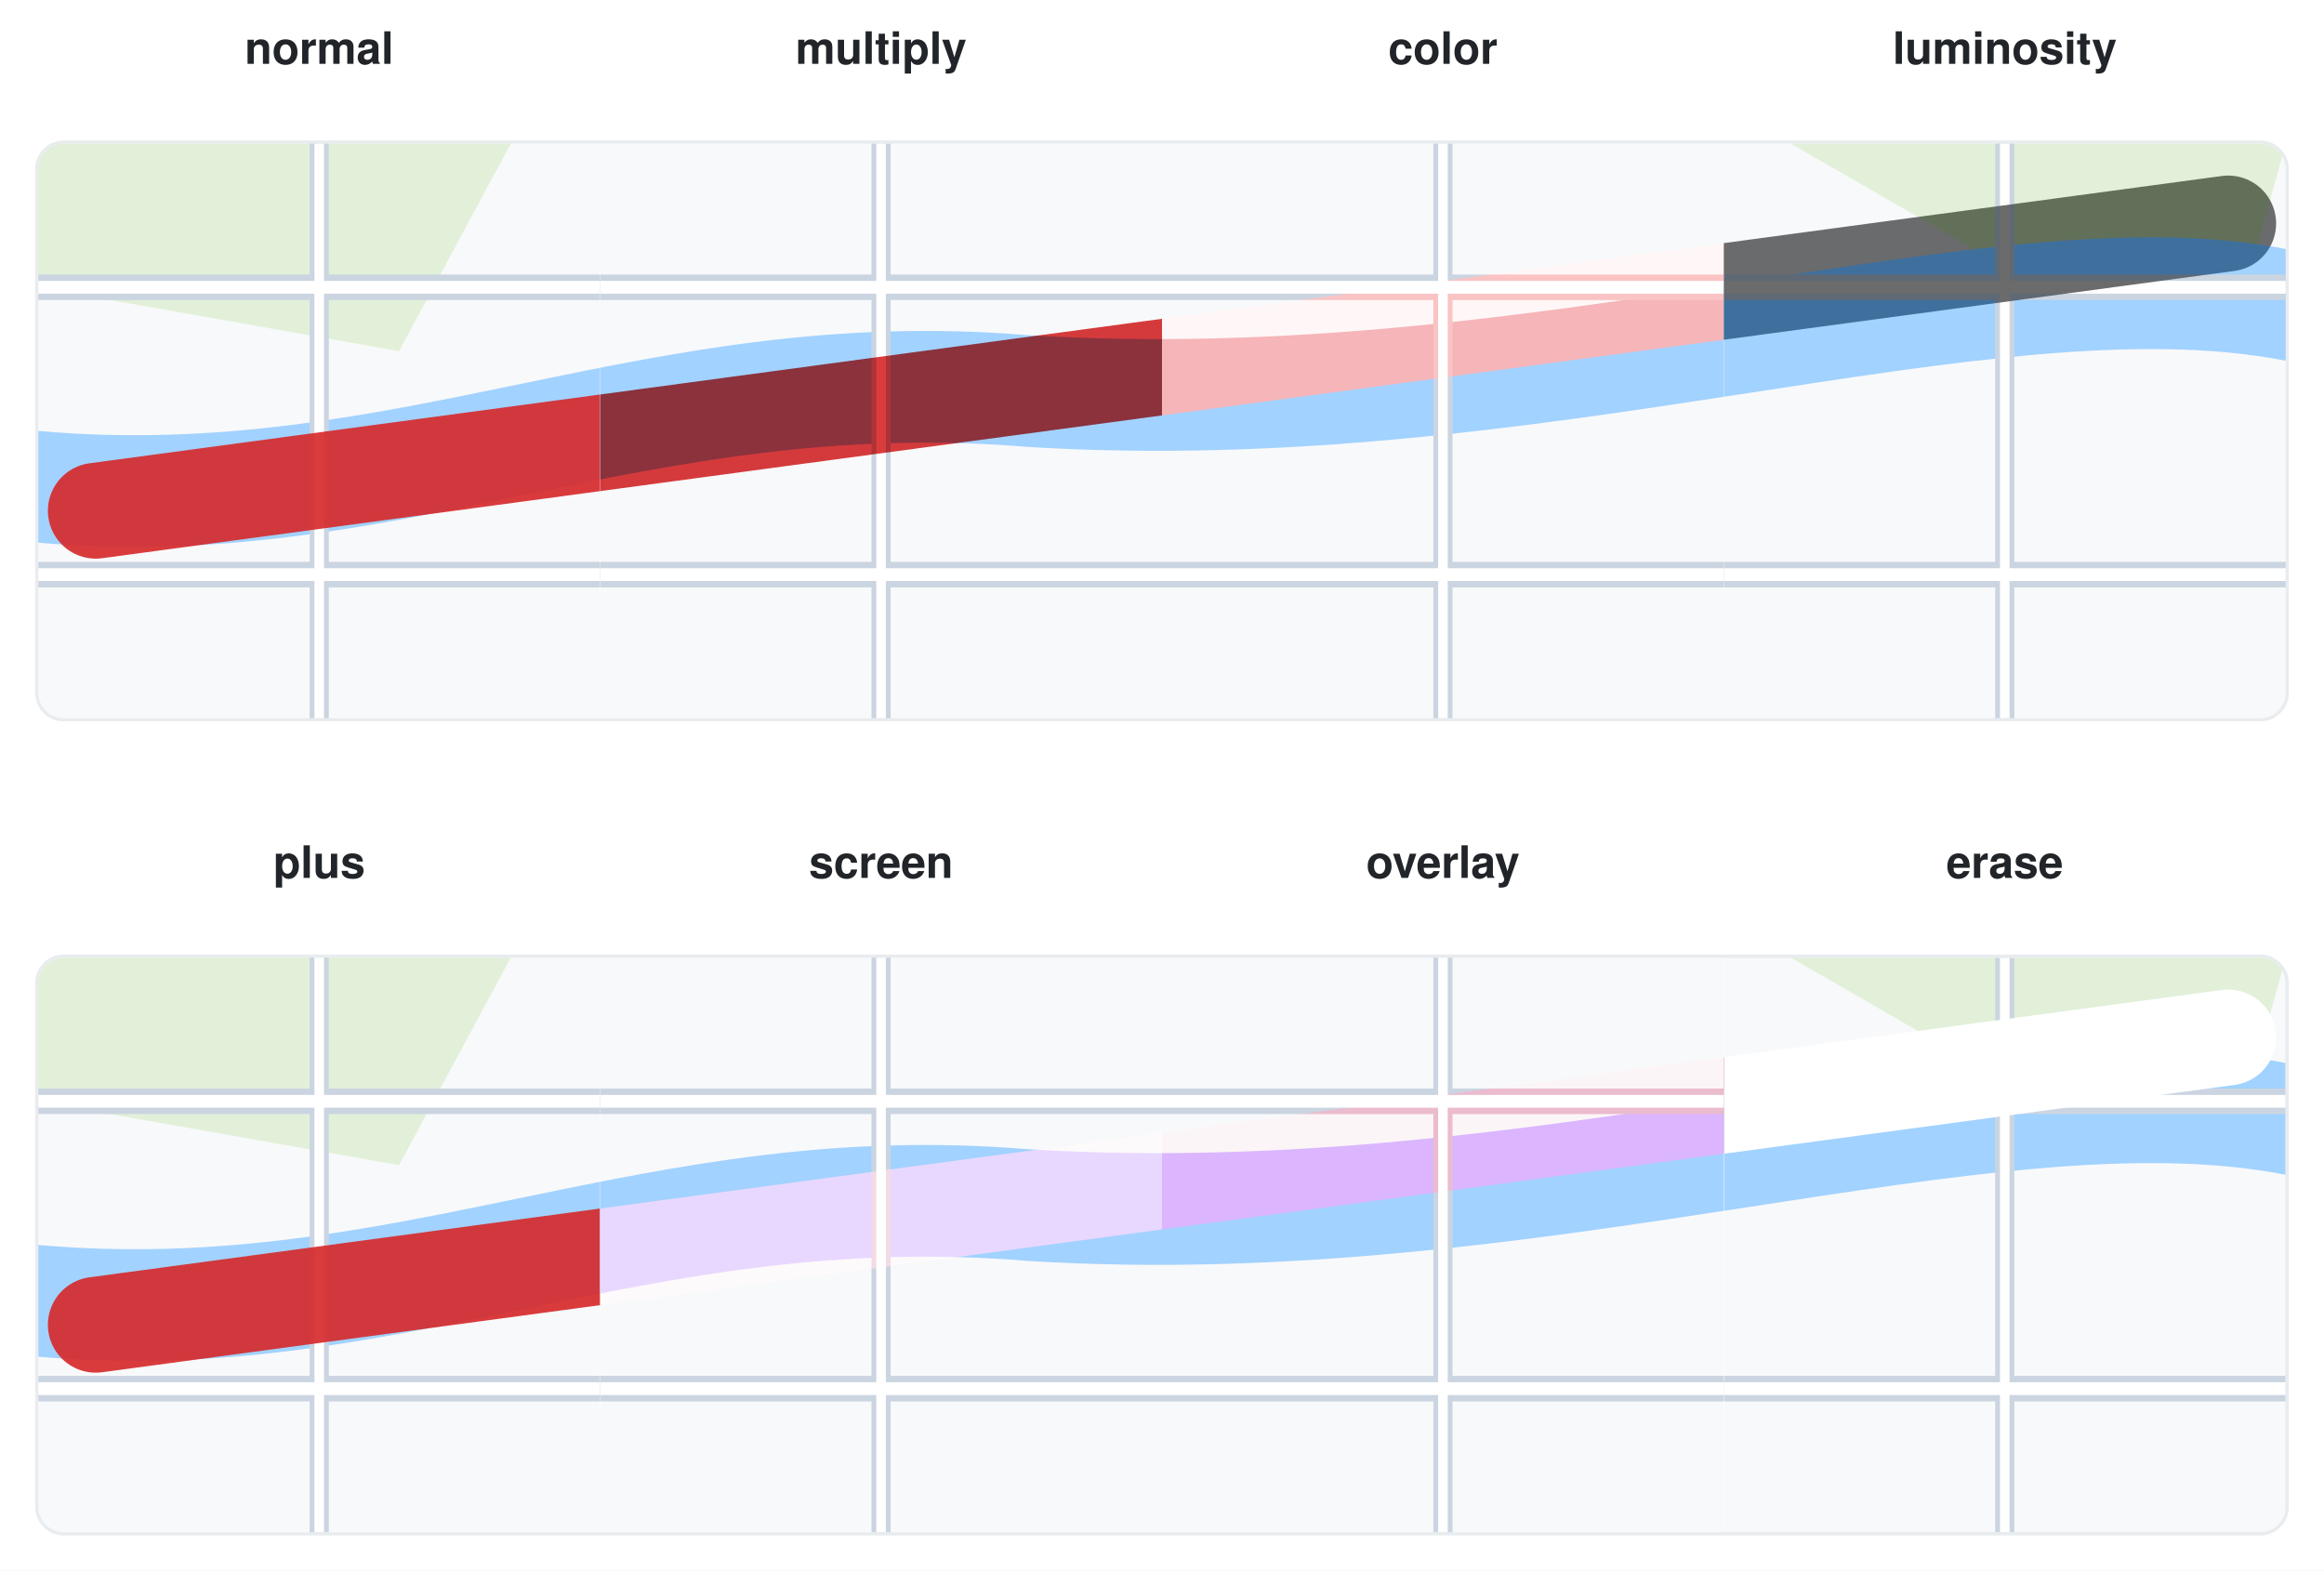
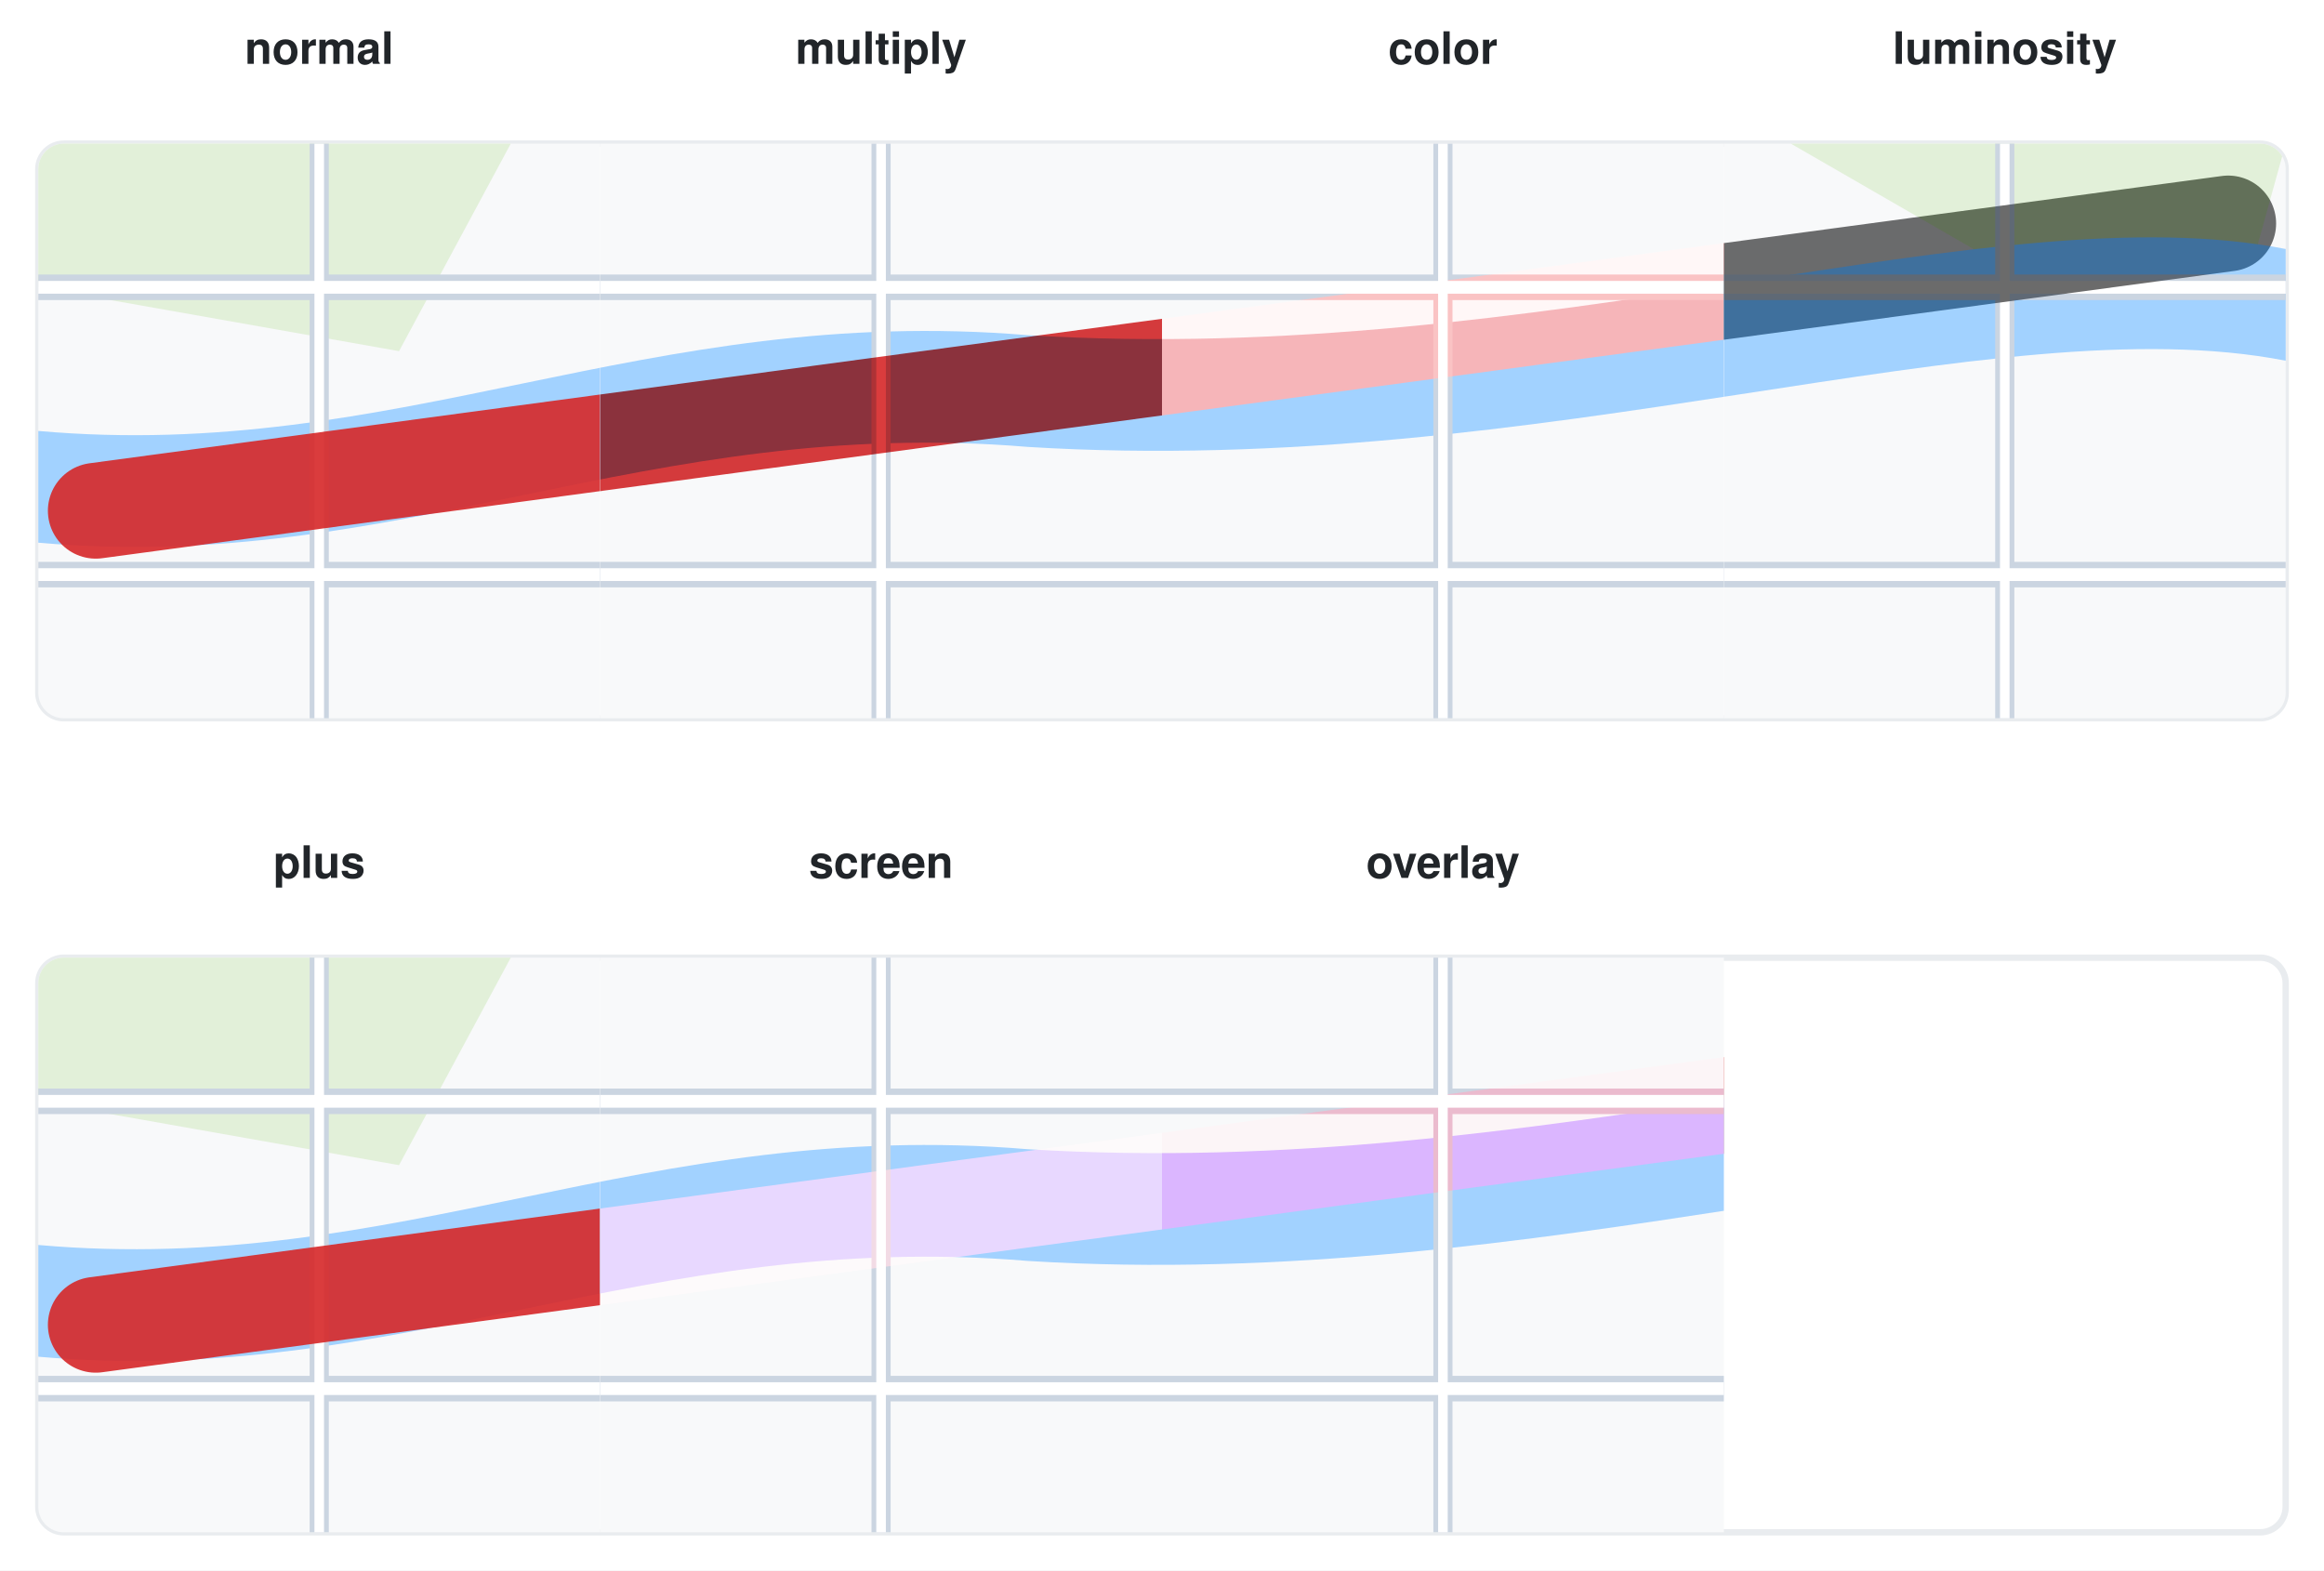
<svg xmlns="http://www.w3.org/2000/svg" viewBox="0 0 728 492" font-size="14" font-weight="600" font-family="-apple-system, BlinkMacSystemFont, Helvetica, Arial, sans-serif">
  <defs>
    <clipPath id="clip-1">
      <rect x="12" y="45" width="176" height="180" />
    </clipPath>
    <clipPath id="clip-2">
      <rect x="188" y="45" width="176" height="180" />
    </clipPath>
    <clipPath id="clip-3">
      <rect x="364" y="45" width="176" height="180" />
    </clipPath>
    <clipPath id="clip-4">
      <rect x="540" y="45" width="176" height="180" />
    </clipPath>
    <clipPath id="clip-5">
      <rect x="12" y="300" width="176" height="180" />
    </clipPath>
    <clipPath id="clip-6">
      <rect x="188" y="300" width="176" height="180" />
    </clipPath>
    <clipPath id="clip-7">
      <rect x="364" y="300" width="176" height="180" />
    </clipPath>
-     <clipPath id="clip-8">
-       <rect x="540" y="300" width="176" height="180" />
-     </clipPath>
    <clipPath id="clip-strip">
      <rect x="12" y="45" width="704" height="180" rx="8" />
    </clipPath>
-     <mask id="erase-mask">
-       <rect x="540" y="300" width="176" height="180" fill="#ffffff" />
-       <line x1="30" y1="415" x2="698" y2="325" stroke="#000000" stroke-width="30" stroke-linecap="round" />
-     </mask>
    <g id="basemap" clip-path="url(#clip-strip)">
      <rect x="12" y="45" width="704" height="180" fill="#f8f9fa" />
      <path d="M 12,45 L 160,45 L 125,110 L 12,90 Z" fill="#e2f0d9" />
      <path d="M 561,45 L 716,45 L 698,110 L 639,90 Z" fill="#e2f0d9" />
      <path d="M 12,135 C 125,145 202,95 322,105 C 484,115 624,60 716,78 L 716,113 C 624,95 484,150 322,140 C 202,130 125,180 12,170 Z" fill="#a2d2ff" />
      <line x1="12" y1="90" x2="716" y2="90" stroke="#cbd5e1" stroke-width="8" />
      <line x1="12" y1="180" x2="716" y2="180" stroke="#cbd5e1" stroke-width="8" />
      <line x1="100" y1="45" x2="100" y2="225" stroke="#cbd5e1" stroke-width="6" />
      <line x1="276" y1="45" x2="276" y2="225" stroke="#cbd5e1" stroke-width="6" />
      <line x1="452" y1="45" x2="452" y2="225" stroke="#cbd5e1" stroke-width="6" />
      <line x1="628" y1="45" x2="628" y2="225" stroke="#cbd5e1" stroke-width="6" />
      <line x1="12" y1="90" x2="716" y2="90" stroke="#ffffff" stroke-width="4" />
      <line x1="12" y1="180" x2="716" y2="180" stroke="#ffffff" stroke-width="4" />
      <line x1="100" y1="45" x2="100" y2="225" stroke="#ffffff" stroke-width="3" />
      <line x1="276" y1="45" x2="276" y2="225" stroke="#ffffff" stroke-width="3" />
      <line x1="452" y1="45" x2="452" y2="225" stroke="#ffffff" stroke-width="3" />
      <line x1="628" y1="45" x2="628" y2="225" stroke="#ffffff" stroke-width="3" />
    </g>
  </defs>
  <rect x="0" y="0" width="728" height="492" fill="#ffffff" />
  <rect x="12" y="45" width="704" height="180" fill="none" stroke="#e9ecef" stroke-width="2" rx="8" />
  <rect x="12" y="300" width="704" height="180" fill="none" stroke="#e9ecef" stroke-width="2" rx="8" />
  <g style="isolation: isolate;">
    <g clip-path="url(#clip-1)">
      <use href="#basemap" />
      <line x1="30" y1="160" x2="698" y2="70" stroke="#d62728" stroke-width="30" stroke-linecap="round" stroke-opacity="0.9" style="mix-blend-mode: normal;" />
    </g>
    <g clip-path="url(#clip-2)">
      <use href="#basemap" />
      <line x1="30" y1="160" x2="698" y2="70" stroke="#d62728" stroke-width="30" stroke-linecap="round" stroke-opacity="0.9" style="mix-blend-mode: multiply;" />
    </g>
    <g clip-path="url(#clip-3)">
      <use href="#basemap" />
      <line x1="30" y1="160" x2="698" y2="70" stroke="#d62728" stroke-width="30" stroke-linecap="round" stroke-opacity="0.9" style="mix-blend-mode: color;" />
    </g>
    <g clip-path="url(#clip-4)">
      <use href="#basemap" />
      <line x1="30" y1="160" x2="698" y2="70" stroke="#d62728" stroke-width="30" stroke-linecap="round" stroke-opacity="0.9" style="mix-blend-mode: luminosity;" />
    </g>
    <g clip-path="url(#clip-5)">
      <use href="#basemap" y="255" />
      <line x1="30" y1="415" x2="698" y2="325" stroke="#d62728" stroke-width="30" stroke-linecap="round" stroke-opacity="0.9" style="mix-blend-mode: plus-lighter;" />
    </g>
    <g clip-path="url(#clip-6)">
      <use href="#basemap" y="255" />
      <line x1="30" y1="415" x2="698" y2="325" stroke="#d62728" stroke-width="30" stroke-linecap="round" stroke-opacity="0.9" style="mix-blend-mode: screen;" />
    </g>
    <g clip-path="url(#clip-7)">
      <use href="#basemap" y="255" />
      <line x1="30" y1="415" x2="698" y2="325" stroke="#d62728" stroke-width="30" stroke-linecap="round" stroke-opacity="0.9" style="mix-blend-mode: overlay;" />
    </g>
-     <g clip-path="url(#clip-8)" mask="url(#erase-mask)">
-       <use href="#basemap" y="255" />
-     </g>
  </g>
  <text x="100" y="20" text-anchor="middle" fill="#212529" font-size="14">normal</text>
  <text x="276" y="20" text-anchor="middle" fill="#212529" font-size="14">multiply</text>
  <text x="452" y="20" text-anchor="middle" fill="#212529" font-size="14">color</text>
  <text x="628" y="20" text-anchor="middle" fill="#212529" font-size="14">luminosity</text>
  <text x="100" y="275" text-anchor="middle" fill="#212529" font-size="14">plus</text>
  <text x="276" y="275" text-anchor="middle" fill="#212529" font-size="14">screen</text>
  <text x="452" y="275" text-anchor="middle" fill="#212529" font-size="14">overlay</text>
-   <text x="628" y="275" text-anchor="middle" fill="#212529" font-size="14">erase</text>
</svg>
